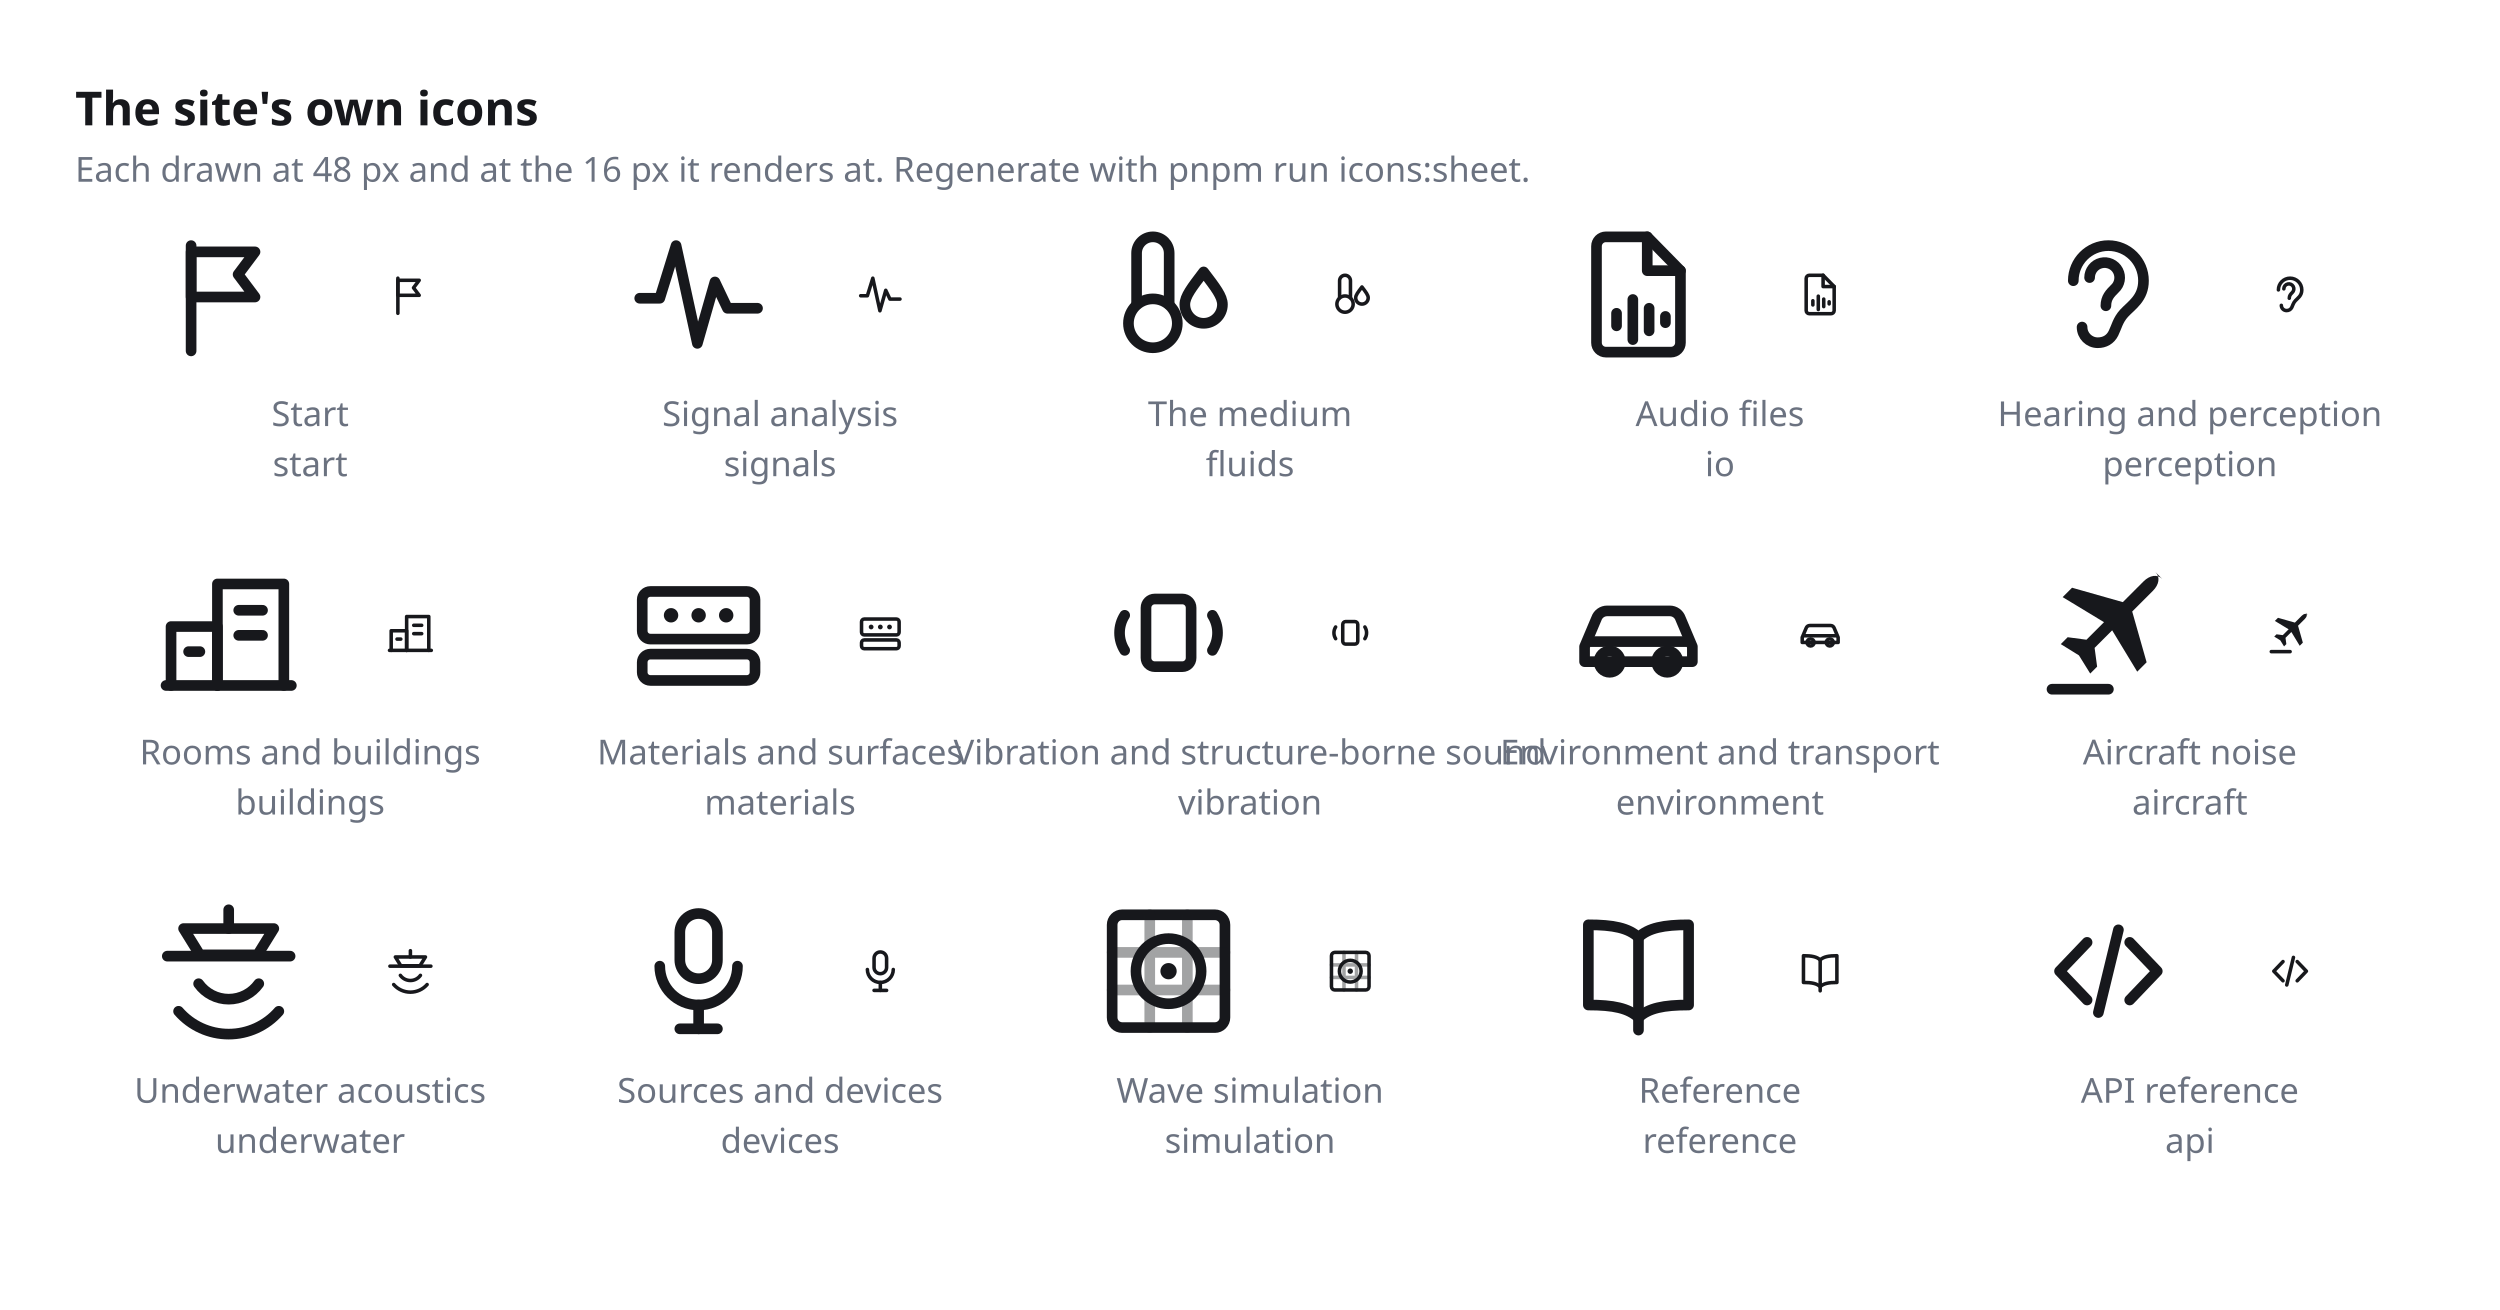
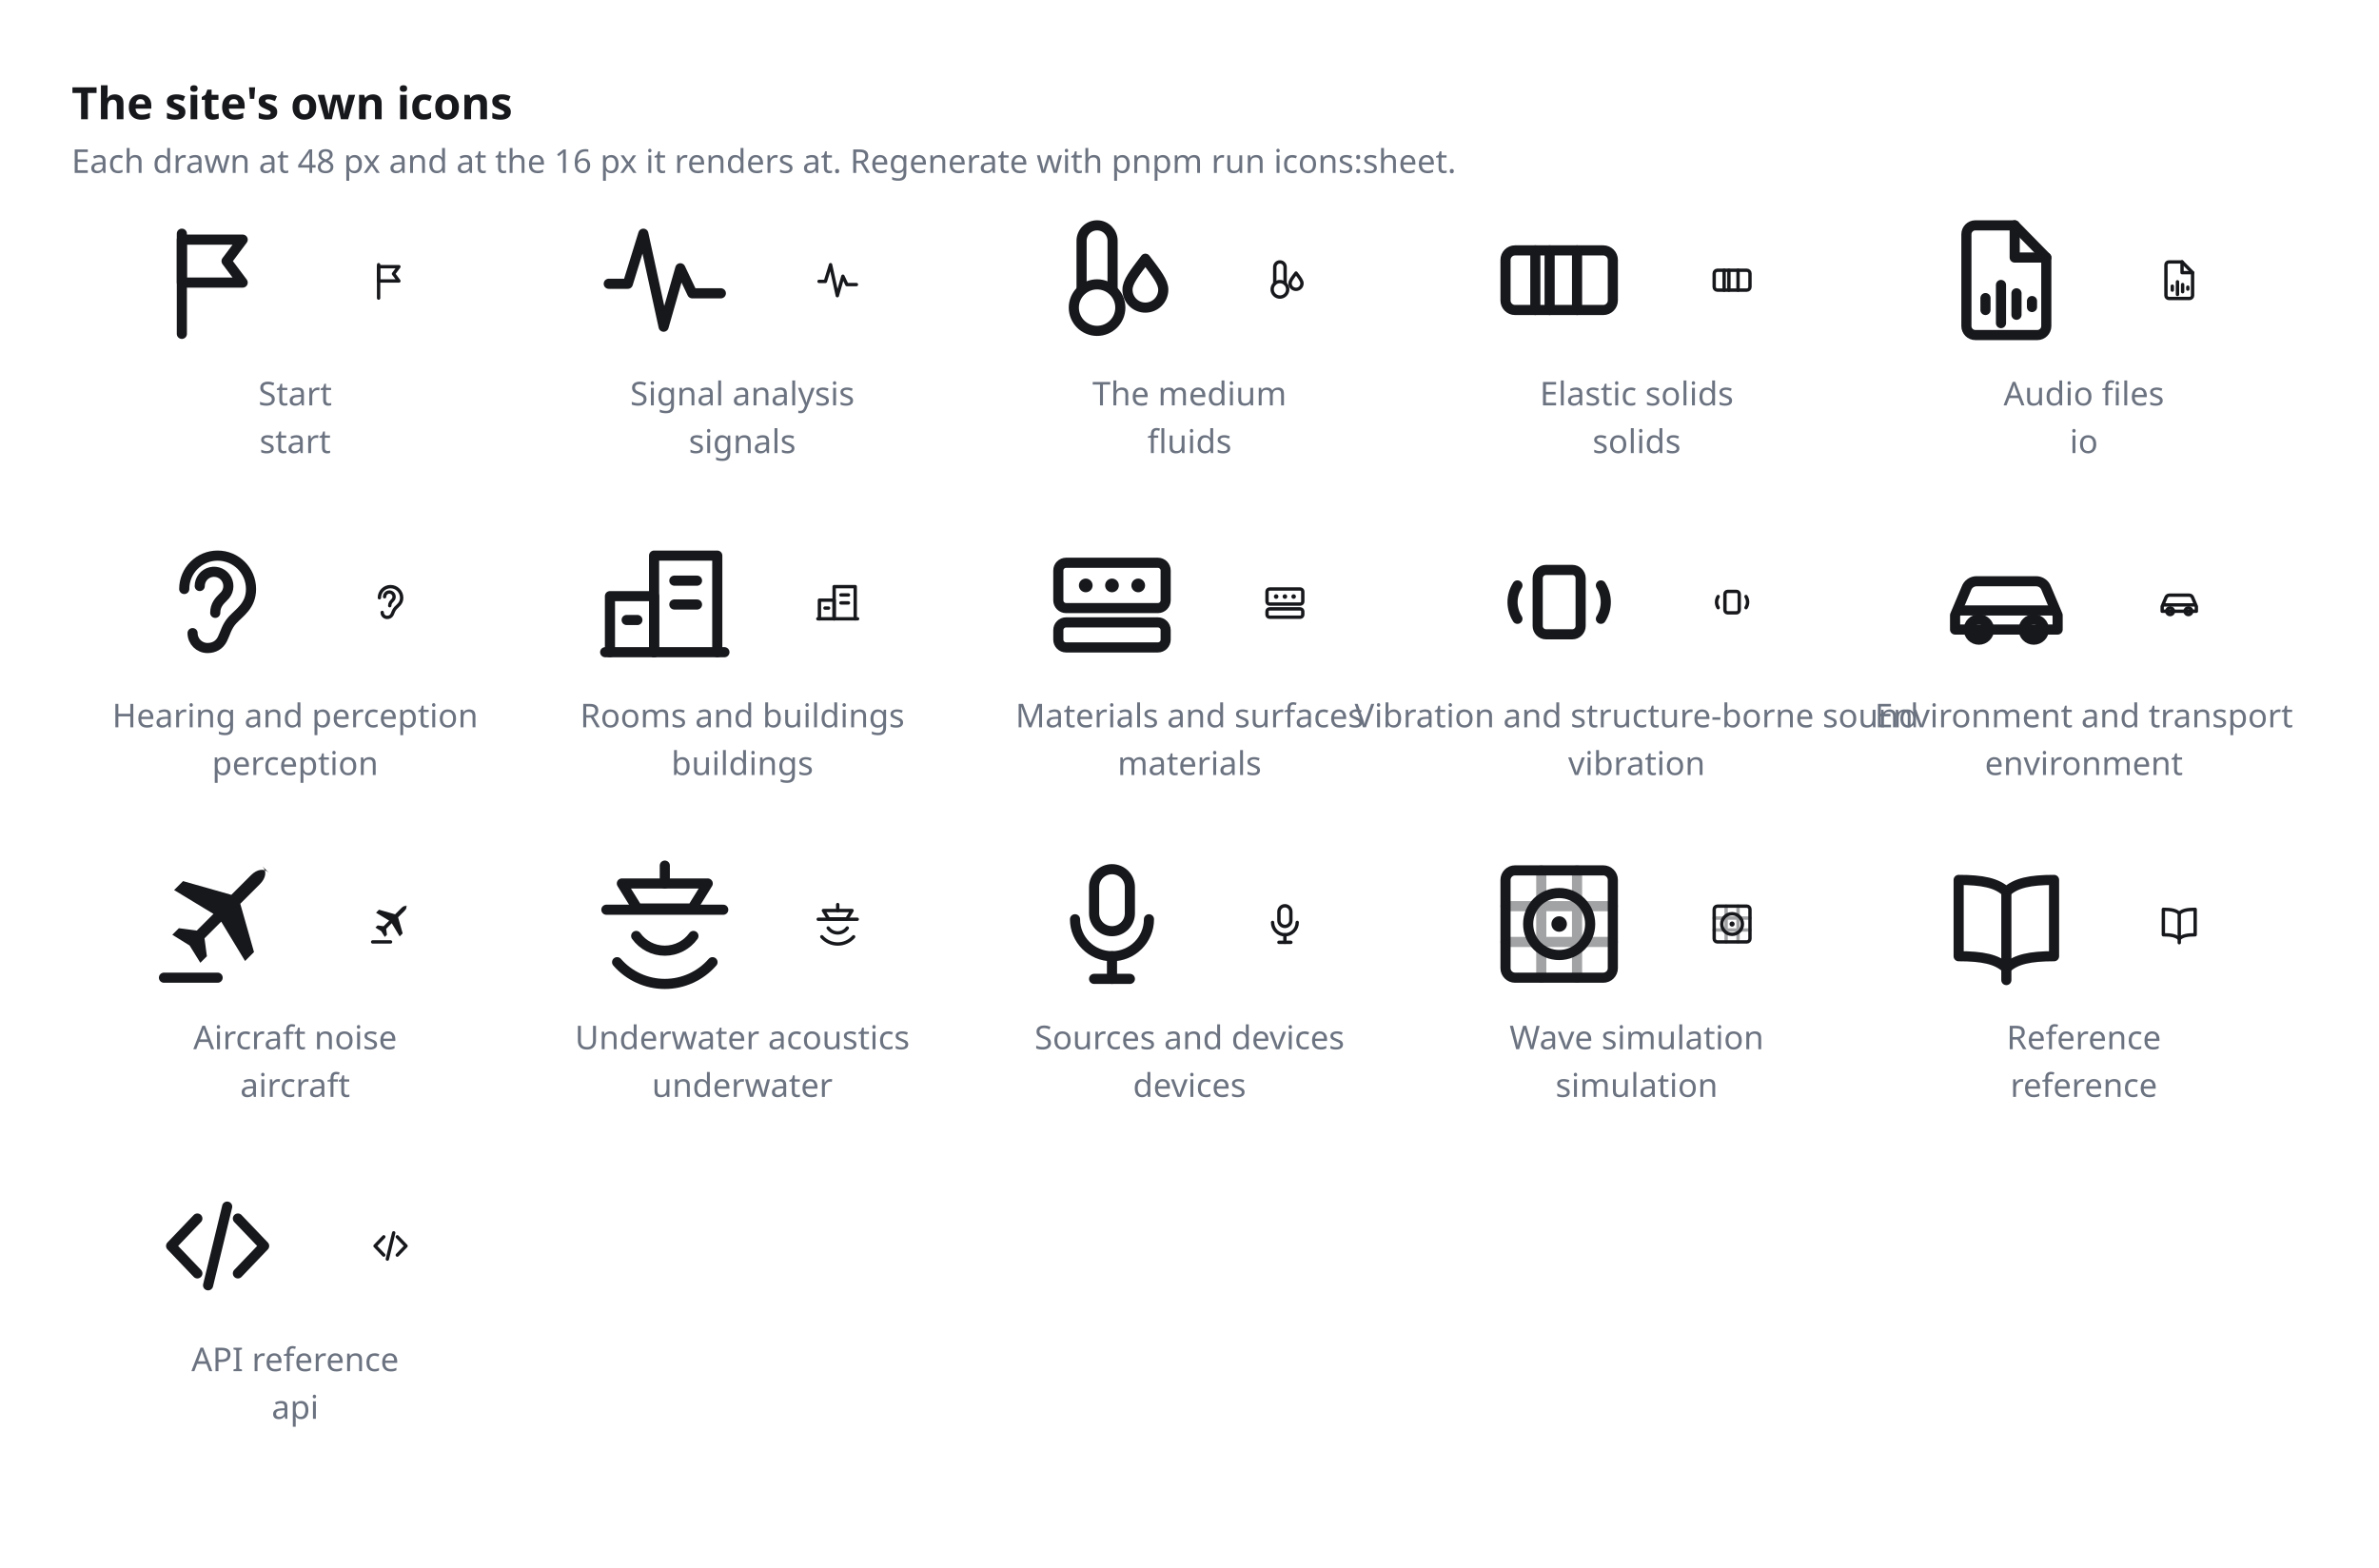
- <svg xmlns="http://www.w3.org/2000/svg" width="798" height="418" viewBox="0 0 798 418" role="img" aria-label="The site's own icons, at 48 and 16 pixels">
+ <svg xmlns="http://www.w3.org/2000/svg" width="798" height="526" viewBox="0 0 798 526" role="img" aria-label="The site's own icons, at 48 and 16 pixels">
  <style>
    :root { color-scheme: light dark; }
    .sheet { color: #17181c; }
    @media (prefers-color-scheme: dark) { .sheet { color: #f6f7f9; } }
  </style>
  <g class="sheet">
    <text x="24" y="40" font-size="15" font-family="sans-serif" font-weight="600" fill="currentColor">The site's own icons</text>
    <text x="24" y="58" font-size="11" font-family="sans-serif" fill="#6b7280">Each drawn at 48 px and at the 16 px it renders at. Regenerate with pnpm run icons:sheet.</text>
    <g transform="translate(49.0 70.0) scale(2)" fill="none" stroke="currentColor" stroke-width="1.7" stroke-linecap="round" stroke-linejoin="round">
      <path d="M6 21V4.2" />
      <path d="M6 5.2h10.2l-2.7 3.6 2.7 3.6H6z" />
    </g>
    <g transform="translate(123.0 86.0) scale(0.6667)" fill="none" stroke="currentColor" stroke-width="1.7" stroke-linecap="round" stroke-linejoin="round">
      <path d="M6 21V4.2" />
      <path d="M6 5.2h10.2l-2.7 3.6 2.7 3.6H6z" />
    </g>
    <text x="99.0" y="136.0" text-anchor="middle" font-size="11" font-family="sans-serif" fill="#6b7280">Start</text>
    <text x="99.0" y="152.0" text-anchor="middle" font-size="11" font-family="sans-serif" fill="#6b7280">start</text>
    <g transform="translate(199.0 70.0) scale(2)" fill="none" stroke="currentColor" stroke-width="1.7" stroke-linecap="round" stroke-linejoin="round">
      <path d="M2.6 12.6h3.2l2.6-8.4 3.4 15.6 2.8-9.8 2 4.2h4.8" />
    </g>
    <g transform="translate(273.0 86.0) scale(0.6667)" fill="none" stroke="currentColor" stroke-width="1.7" stroke-linecap="round" stroke-linejoin="round">
      <path d="M2.6 12.6h3.2l2.6-8.4 3.4 15.6 2.8-9.8 2 4.2h4.8" />
    </g>
    <text x="249.0" y="136.0" text-anchor="middle" font-size="11" font-family="sans-serif" fill="#6b7280">Signal analysis</text>
    <text x="249.0" y="152.0" text-anchor="middle" font-size="11" font-family="sans-serif" fill="#6b7280">signals</text>
    <g transform="translate(349.0 70.0) scale(2)" fill="none" stroke="currentColor" stroke-width="1.7" stroke-linecap="round" stroke-linejoin="round">
      <path d="M6.9 13.6V5.4a2.6 2.6 0 0 1 5.2 0v8.2" />
      <circle cx="9.5" cy="16.6" r="3.9" />
      <path d="M17.6 8.4c1.9 2.5 3 3.9 3 5.2a3 3 0 0 1-6 0c0-1.3 1.1-2.7 3-5.2z" />
    </g>
    <g transform="translate(423.0 86.0) scale(0.6667)" fill="none" stroke="currentColor" stroke-width="1.7" stroke-linecap="round" stroke-linejoin="round">
      <path d="M6.9 13.6V5.4a2.6 2.6 0 0 1 5.2 0v8.2" />
      <circle cx="9.5" cy="16.6" r="3.9" />
      <path d="M17.6 8.4c1.9 2.5 3 3.9 3 5.2a3 3 0 0 1-6 0c0-1.3 1.1-2.7 3-5.2z" />
    </g>
    <text x="399.0" y="136.0" text-anchor="middle" font-size="11" font-family="sans-serif" fill="#6b7280">The medium</text>
    <text x="399.0" y="152.0" text-anchor="middle" font-size="11" font-family="sans-serif" fill="#6b7280">fluids</text>
    <g transform="translate(499.0 70.0) scale(2)" fill="none" stroke="currentColor" stroke-width="1.7" stroke-linecap="round" stroke-linejoin="round">
+       <rect x="3" y="7" width="18" height="10" rx="1.6" />
+       <path d="M8 7v10" />
+       <path d="M10.4 7v10" />
+       <path d="M15 7v10" />
+     </g>
+     <g transform="translate(573.0 86.0) scale(0.6667)" fill="none" stroke="currentColor" stroke-width="1.7" stroke-linecap="round" stroke-linejoin="round">
+       <rect x="3" y="7" width="18" height="10" rx="1.6" />
+       <path d="M8 7v10" />
+       <path d="M10.4 7v10" />
+       <path d="M15 7v10" />
+     </g>
+     <text x="549.0" y="136.0" text-anchor="middle" font-size="11" font-family="sans-serif" fill="#6b7280">Elastic solids</text>
+     <text x="549.0" y="152.0" text-anchor="middle" font-size="11" font-family="sans-serif" fill="#6b7280">solids</text>
+     <g transform="translate(649.0 70.0) scale(2)" fill="none" stroke="currentColor" stroke-width="1.7" stroke-linecap="round" stroke-linejoin="round">
      <path d="M13.4 2.8H6.8a1.5 1.5 0 0 0-1.5 1.5v15.4a1.5 1.5 0 0 0 1.5 1.5h10.4a1.5 1.5 0 0 0 1.5-1.5V8.2z" />
      <path d="M13.4 2.8v5.4h5.3" />
      <path d="M8.5 15v2M11.1 12.8v6.4M13.7 14.2v3.6M16.3 15.5v1" />
    </g>
-     <g transform="translate(573.0 86.0) scale(0.6667)" fill="none" stroke="currentColor" stroke-width="1.7" stroke-linecap="round" stroke-linejoin="round">
+     <g transform="translate(723.0 86.0) scale(0.6667)" fill="none" stroke="currentColor" stroke-width="1.7" stroke-linecap="round" stroke-linejoin="round">
      <path d="M13.4 2.8H6.8a1.5 1.5 0 0 0-1.5 1.5v15.4a1.5 1.5 0 0 0 1.5 1.5h10.4a1.5 1.5 0 0 0 1.5-1.5V8.2z" />
      <path d="M13.4 2.8v5.4h5.3" />
      <path d="M8.5 15v2M11.1 12.8v6.4M13.7 14.2v3.6M16.3 15.5v1" />
    </g>
-     <text x="549.0" y="136.0" text-anchor="middle" font-size="11" font-family="sans-serif" fill="#6b7280">Audio files</text>
-     <text x="549.0" y="152.0" text-anchor="middle" font-size="11" font-family="sans-serif" fill="#6b7280">io</text>
-     <g transform="translate(649.0 70.0) scale(2)" fill="none" stroke="currentColor" stroke-width="1.7" stroke-linecap="round" stroke-linejoin="round">
+     <text x="699.0" y="136.0" text-anchor="middle" font-size="11" font-family="sans-serif" fill="#6b7280">Audio files</text>
+     <text x="699.0" y="152.0" text-anchor="middle" font-size="11" font-family="sans-serif" fill="#6b7280">io</text>
+     <g transform="translate(49.0 178.0) scale(2)" fill="none" stroke="currentColor" stroke-width="1.7" stroke-linecap="round" stroke-linejoin="round">
      <path d="M6.4 9.8a5.6 5.6 0 0 1 11.2 0c0 2.8-1.9 3.9-3.1 5.2-1 1.1-1.2 2.2-1.7 3.2-.5 1-1.4 1.5-2.5 1.5a2.5 2.5 0 0 1-2.5-2.5" />
      <path d="M11.6 13.8c0-1.3.7-2 1.4-2.7a2.4 2.4 0 1 0-4-1.8" />
    </g>
-     <g transform="translate(723.0 86.0) scale(0.6667)" fill="none" stroke="currentColor" stroke-width="1.7" stroke-linecap="round" stroke-linejoin="round">
+     <g transform="translate(123.0 194.0) scale(0.6667)" fill="none" stroke="currentColor" stroke-width="1.7" stroke-linecap="round" stroke-linejoin="round">
      <path d="M6.4 9.8a5.6 5.6 0 0 1 11.2 0c0 2.8-1.9 3.9-3.1 5.2-1 1.1-1.2 2.2-1.7 3.2-.5 1-1.4 1.5-2.5 1.5a2.5 2.5 0 0 1-2.5-2.5" />
      <path d="M11.6 13.8c0-1.3.7-2 1.4-2.7a2.4 2.4 0 1 0-4-1.8" />
    </g>
-     <text x="699.0" y="136.0" text-anchor="middle" font-size="11" font-family="sans-serif" fill="#6b7280">Hearing and perception</text>
-     <text x="699.0" y="152.0" text-anchor="middle" font-size="11" font-family="sans-serif" fill="#6b7280">perception</text>
-     <g transform="translate(49.0 178.0) scale(2)" fill="none" stroke="currentColor" stroke-width="1.7" stroke-linecap="round" stroke-linejoin="round">
+     <text x="99.0" y="244.0" text-anchor="middle" font-size="11" font-family="sans-serif" fill="#6b7280">Hearing and perception</text>
+     <text x="99.0" y="260.0" text-anchor="middle" font-size="11" font-family="sans-serif" fill="#6b7280">perception</text>
+     <g transform="translate(199.0 178.0) scale(2)" fill="none" stroke="currentColor" stroke-width="1.7" stroke-linecap="round" stroke-linejoin="round">
      <path d="M2.8 20.4V11h7.4v9.4" />
      <path d="M10.2 20.4V4.2h10.6v16.2" />
      <path d="M2 20.4h20" />
      <path d="M13.6 8.4h3.8M13.6 12.4h3.8M5.6 15h1.8" />
    </g>
-     <g transform="translate(123.0 194.0) scale(0.6667)" fill="none" stroke="currentColor" stroke-width="1.7" stroke-linecap="round" stroke-linejoin="round">
+     <g transform="translate(273.0 194.0) scale(0.6667)" fill="none" stroke="currentColor" stroke-width="1.7" stroke-linecap="round" stroke-linejoin="round">
      <path d="M2.8 20.4V11h7.4v9.4" />
      <path d="M10.2 20.4V4.2h10.6v16.2" />
      <path d="M2 20.4h20" />
      <path d="M13.6 8.4h3.8M13.6 12.4h3.8M5.6 15h1.8" />
    </g>
-     <text x="99.0" y="244.0" text-anchor="middle" font-size="11" font-family="sans-serif" fill="#6b7280">Rooms and buildings</text>
-     <text x="99.0" y="260.0" text-anchor="middle" font-size="11" font-family="sans-serif" fill="#6b7280">buildings</text>
-     <g transform="translate(199.0 178.0) scale(2)" fill="none" stroke="currentColor" stroke-width="1.7" stroke-linecap="round" stroke-linejoin="round">
+     <text x="249.0" y="244.0" text-anchor="middle" font-size="11" font-family="sans-serif" fill="#6b7280">Rooms and buildings</text>
+     <text x="249.0" y="260.0" text-anchor="middle" font-size="11" font-family="sans-serif" fill="#6b7280">buildings</text>
+     <g transform="translate(349.0 178.0) scale(2)" fill="none" stroke="currentColor" stroke-width="1.7" stroke-linecap="round" stroke-linejoin="round">
      <rect x="3" y="5.4" width="18" height="7.6" rx="1.3" />
      <rect x="3" y="15.4" width="18" height="4.2" rx="1.3" />
      <g fill="currentColor" stroke="none">
        <circle cx="7.6" cy="9.2" r="1.15" />
        <circle cx="12" cy="9.2" r="1.15" />
        <circle cx="16.4" cy="9.2" r="1.15" />
      </g>
    </g>
-     <g transform="translate(273.0 194.0) scale(0.6667)" fill="none" stroke="currentColor" stroke-width="1.7" stroke-linecap="round" stroke-linejoin="round">
+     <g transform="translate(423.0 194.0) scale(0.6667)" fill="none" stroke="currentColor" stroke-width="1.7" stroke-linecap="round" stroke-linejoin="round">
      <rect x="3" y="5.4" width="18" height="7.6" rx="1.3" />
      <rect x="3" y="15.4" width="18" height="4.2" rx="1.3" />
      <g fill="currentColor" stroke="none">
        <circle cx="7.6" cy="9.2" r="1.15" />
        <circle cx="12" cy="9.2" r="1.15" />
        <circle cx="16.4" cy="9.2" r="1.15" />
      </g>
    </g>
-     <text x="249.0" y="244.0" text-anchor="middle" font-size="11" font-family="sans-serif" fill="#6b7280">Materials and surfaces</text>
-     <text x="249.0" y="260.0" text-anchor="middle" font-size="11" font-family="sans-serif" fill="#6b7280">materials</text>
-     <g transform="translate(349.0 178.0) scale(2)" fill="none" stroke="currentColor" stroke-width="1.7" stroke-linecap="round" stroke-linejoin="round">
+     <text x="399.0" y="244.0" text-anchor="middle" font-size="11" font-family="sans-serif" fill="#6b7280">Materials and surfaces</text>
+     <text x="399.0" y="260.0" text-anchor="middle" font-size="11" font-family="sans-serif" fill="#6b7280">materials</text>
+     <g transform="translate(499.0 178.0) scale(2)" fill="none" stroke="currentColor" stroke-width="1.7" stroke-linecap="round" stroke-linejoin="round">
      <rect x="8.4" y="6.6" width="7.2" height="10.8" rx="1.4" />
      <path d="M5 9.2a5.2 5.2 0 0 0 0 5.6" />
      <path d="M19 9.2a5.2 5.2 0 0 1 0 5.6" />
    </g>
-     <g transform="translate(423.0 194.0) scale(0.6667)" fill="none" stroke="currentColor" stroke-width="1.7" stroke-linecap="round" stroke-linejoin="round">
+     <g transform="translate(573.0 194.0) scale(0.6667)" fill="none" stroke="currentColor" stroke-width="1.7" stroke-linecap="round" stroke-linejoin="round">
      <rect x="8.4" y="6.6" width="7.2" height="10.8" rx="1.4" />
      <path d="M5 9.2a5.2 5.2 0 0 0 0 5.6" />
      <path d="M19 9.2a5.2 5.2 0 0 1 0 5.6" />
    </g>
-     <text x="399.0" y="244.0" text-anchor="middle" font-size="11" font-family="sans-serif" fill="#6b7280">Vibration and structure-borne sound</text>
-     <text x="399.0" y="260.0" text-anchor="middle" font-size="11" font-family="sans-serif" fill="#6b7280">vibration</text>
-     <g transform="translate(499.0 178.0) scale(2)" fill="none" stroke="currentColor" stroke-width="1.7" stroke-linecap="round" stroke-linejoin="round">
+     <text x="549.0" y="244.0" text-anchor="middle" font-size="11" font-family="sans-serif" fill="#6b7280">Vibration and structure-borne sound</text>
+     <text x="549.0" y="260.0" text-anchor="middle" font-size="11" font-family="sans-serif" fill="#6b7280">vibration</text>
+     <g transform="translate(649.0 178.0) scale(2)" fill="none" stroke="currentColor" stroke-width="1.7" stroke-linecap="round" stroke-linejoin="round">
      <path d="M3.4 16.6v-2.4l1.9-4.5A1.8 1.8 0 0 1 7 8.5h10a1.8 1.8 0 0 1 1.7 1.2l1.9 4.5v2.4z" />
      <path d="M4.4 13.4h15.2" />
      <circle cx="7.4" cy="16.6" r="1.7" />
      <circle cx="16.6" cy="16.6" r="1.7" />
    </g>
-     <g transform="translate(573.0 194.0) scale(0.6667)" fill="none" stroke="currentColor" stroke-width="1.7" stroke-linecap="round" stroke-linejoin="round">
+     <g transform="translate(723.0 194.0) scale(0.6667)" fill="none" stroke="currentColor" stroke-width="1.7" stroke-linecap="round" stroke-linejoin="round">
      <path d="M3.4 16.6v-2.4l1.9-4.5A1.8 1.8 0 0 1 7 8.5h10a1.8 1.8 0 0 1 1.7 1.2l1.9 4.5v2.4z" />
      <path d="M4.4 13.4h15.2" />
      <circle cx="7.4" cy="16.6" r="1.7" />
      <circle cx="16.6" cy="16.6" r="1.7" />
    </g>
-     <text x="549.0" y="244.0" text-anchor="middle" font-size="11" font-family="sans-serif" fill="#6b7280">Environment and transport</text>
-     <text x="549.0" y="260.0" text-anchor="middle" font-size="11" font-family="sans-serif" fill="#6b7280">environment</text>
-     <g transform="translate(649.0 178.0) scale(2)" fill="none" stroke="currentColor" stroke-width="1.7" stroke-linecap="round" stroke-linejoin="round">
+     <text x="699.0" y="244.0" text-anchor="middle" font-size="11" font-family="sans-serif" fill="#6b7280">Environment and transport</text>
+     <text x="699.0" y="260.0" text-anchor="middle" font-size="11" font-family="sans-serif" fill="#6b7280">environment</text>
+     <g transform="translate(49.0 286.0) scale(2)" fill="none" stroke="currentColor" stroke-width="1.7" stroke-linecap="round" stroke-linejoin="round">
      <path d="M20.6 3.4c-.8-.8-2-.6-3 .4l-3.3 3.3-8.1-2.3-1.5 1.5 6.6 4-2.8 2.8-3-.4-1.1 1.1 2.9 1.8 1.8 2.9 1.1-1.1-.4-3 2.8-2.8 4 6.6 1.5-1.5-2.3-8.1 3.3-3.3c1-1 1.2-2.2.4-3z" fill="currentColor" stroke="none" />
      <path d="M3 21h9" />
    </g>
-     <g transform="translate(723.0 194.0) scale(0.6667)" fill="none" stroke="currentColor" stroke-width="1.7" stroke-linecap="round" stroke-linejoin="round">
+     <g transform="translate(123.0 302.0) scale(0.6667)" fill="none" stroke="currentColor" stroke-width="1.7" stroke-linecap="round" stroke-linejoin="round">
      <path d="M20.6 3.4c-.8-.8-2-.6-3 .4l-3.3 3.3-8.1-2.3-1.5 1.5 6.6 4-2.8 2.8-3-.4-1.1 1.1 2.9 1.8 1.8 2.9 1.1-1.1-.4-3 2.8-2.8 4 6.6 1.5-1.5-2.3-8.1 3.3-3.3c1-1 1.2-2.2.4-3z" fill="currentColor" stroke="none" />
      <path d="M3 21h9" />
    </g>
-     <text x="699.0" y="244.0" text-anchor="middle" font-size="11" font-family="sans-serif" fill="#6b7280">Aircraft noise</text>
-     <text x="699.0" y="260.0" text-anchor="middle" font-size="11" font-family="sans-serif" fill="#6b7280">aircraft</text>
-     <g transform="translate(49.0 286.0) scale(2)" fill="none" stroke="currentColor" stroke-width="1.7" stroke-linecap="round" stroke-linejoin="round">
+     <text x="99.0" y="352.0" text-anchor="middle" font-size="11" font-family="sans-serif" fill="#6b7280">Aircraft noise</text>
+     <text x="99.0" y="368.0" text-anchor="middle" font-size="11" font-family="sans-serif" fill="#6b7280">aircraft</text>
+     <g transform="translate(199.0 286.0) scale(2)" fill="none" stroke="currentColor" stroke-width="1.7" stroke-linecap="round" stroke-linejoin="round">
      <path d="M2.2 9.6h19.6" />
      <path d="M4.8 5.2h14.4l-2.6 4.2H7.4z" />
      <path d="M12 2.2v3" />
      <path d="M7.2 14a5.9 5.9 0 0 0 9.6 0" />
      <path d="M4 18.4a10.6 10.6 0 0 0 16 0" />
    </g>
-     <g transform="translate(123.0 302.0) scale(0.6667)" fill="none" stroke="currentColor" stroke-width="1.7" stroke-linecap="round" stroke-linejoin="round">
+     <g transform="translate(273.0 302.0) scale(0.6667)" fill="none" stroke="currentColor" stroke-width="1.7" stroke-linecap="round" stroke-linejoin="round">
      <path d="M2.2 9.6h19.6" />
      <path d="M4.8 5.2h14.4l-2.6 4.2H7.4z" />
      <path d="M12 2.2v3" />
      <path d="M7.2 14a5.9 5.9 0 0 0 9.6 0" />
      <path d="M4 18.4a10.6 10.6 0 0 0 16 0" />
    </g>
-     <text x="99.0" y="352.0" text-anchor="middle" font-size="11" font-family="sans-serif" fill="#6b7280">Underwater acoustics</text>
-     <text x="99.0" y="368.0" text-anchor="middle" font-size="11" font-family="sans-serif" fill="#6b7280">underwater</text>
-     <g transform="translate(199.0 286.0) scale(2)" fill="none" stroke="currentColor" stroke-width="1.7" stroke-linecap="round" stroke-linejoin="round">
+     <text x="249.0" y="352.0" text-anchor="middle" font-size="11" font-family="sans-serif" fill="#6b7280">Underwater acoustics</text>
+     <text x="249.0" y="368.0" text-anchor="middle" font-size="11" font-family="sans-serif" fill="#6b7280">underwater</text>
+     <g transform="translate(349.0 286.0) scale(2)" fill="none" stroke="currentColor" stroke-width="1.7" stroke-linecap="round" stroke-linejoin="round">
      <rect x="9" y="2.8" width="6" height="10.4" rx="3" />
      <path d="M5.8 11.2a6.2 6.2 0 0 0 12.4 0" />
      <path d="M12 17.4v3.8" />
      <path d="M9 21.2h6" />
    </g>
-     <g transform="translate(273.0 302.0) scale(0.6667)" fill="none" stroke="currentColor" stroke-width="1.7" stroke-linecap="round" stroke-linejoin="round">
+     <g transform="translate(423.0 302.0) scale(0.6667)" fill="none" stroke="currentColor" stroke-width="1.7" stroke-linecap="round" stroke-linejoin="round">
      <rect x="9" y="2.8" width="6" height="10.4" rx="3" />
      <path d="M5.8 11.2a6.2 6.2 0 0 0 12.4 0" />
      <path d="M12 17.4v3.8" />
      <path d="M9 21.2h6" />
    </g>
-     <text x="249.0" y="352.0" text-anchor="middle" font-size="11" font-family="sans-serif" fill="#6b7280">Sources and devices</text>
-     <text x="249.0" y="368.0" text-anchor="middle" font-size="11" font-family="sans-serif" fill="#6b7280">devices</text>
-     <g transform="translate(349.0 286.0) scale(2)" fill="none" stroke="currentColor" stroke-width="1.7" stroke-linecap="round" stroke-linejoin="round">
+     <text x="399.0" y="352.0" text-anchor="middle" font-size="11" font-family="sans-serif" fill="#6b7280">Sources and devices</text>
+     <text x="399.0" y="368.0" text-anchor="middle" font-size="11" font-family="sans-serif" fill="#6b7280">devices</text>
+     <g transform="translate(499.0 286.0) scale(2)" fill="none" stroke="currentColor" stroke-width="1.7" stroke-linecap="round" stroke-linejoin="round">
      <rect x="3" y="3" width="18" height="18" rx="1.6" />
      <path d="M9 3v18M15 3v18M3 9h18M3 15h18" opacity="0.4" />
      <circle cx="12" cy="12" r="5.2" />
      <circle cx="12" cy="12" r="1.3" fill="currentColor" stroke="none" />
    </g>
-     <g transform="translate(423.0 302.0) scale(0.6667)" fill="none" stroke="currentColor" stroke-width="1.7" stroke-linecap="round" stroke-linejoin="round">
+     <g transform="translate(573.0 302.0) scale(0.6667)" fill="none" stroke="currentColor" stroke-width="1.7" stroke-linecap="round" stroke-linejoin="round">
      <rect x="3" y="3" width="18" height="18" rx="1.6" />
      <path d="M9 3v18M15 3v18M3 9h18M3 15h18" opacity="0.4" />
      <circle cx="12" cy="12" r="5.2" />
      <circle cx="12" cy="12" r="1.3" fill="currentColor" stroke="none" />
    </g>
-     <text x="399.0" y="352.0" text-anchor="middle" font-size="11" font-family="sans-serif" fill="#6b7280">Wave simulation</text>
-     <text x="399.0" y="368.0" text-anchor="middle" font-size="11" font-family="sans-serif" fill="#6b7280">simulation</text>
-     <g transform="translate(499.0 286.0) scale(2)" fill="none" stroke="currentColor" stroke-width="1.7" stroke-linecap="round" stroke-linejoin="round">
+     <text x="549.0" y="352.0" text-anchor="middle" font-size="11" font-family="sans-serif" fill="#6b7280">Wave simulation</text>
+     <text x="549.0" y="368.0" text-anchor="middle" font-size="11" font-family="sans-serif" fill="#6b7280">simulation</text>
+     <g transform="translate(649.0 286.0) scale(2)" fill="none" stroke="currentColor" stroke-width="1.7" stroke-linecap="round" stroke-linejoin="round">
      <path d="M12 6.6C10.4 5.1 8 4.6 4 4.6v12.8c4 0 6.4.5 8 2 1.6-1.5 4-2 8-2V4.6c-4 0-6.4.5-8 2z" />
      <path d="M12 6.6v14.8" />
    </g>
-     <g transform="translate(573.0 302.0) scale(0.6667)" fill="none" stroke="currentColor" stroke-width="1.7" stroke-linecap="round" stroke-linejoin="round">
+     <g transform="translate(723.0 302.0) scale(0.6667)" fill="none" stroke="currentColor" stroke-width="1.7" stroke-linecap="round" stroke-linejoin="round">
      <path d="M12 6.6C10.4 5.1 8 4.6 4 4.6v12.8c4 0 6.4.5 8 2 1.6-1.5 4-2 8-2V4.6c-4 0-6.4.5-8 2z" />
      <path d="M12 6.6v14.8" />
    </g>
-     <text x="549.0" y="352.0" text-anchor="middle" font-size="11" font-family="sans-serif" fill="#6b7280">Reference</text>
-     <text x="549.0" y="368.0" text-anchor="middle" font-size="11" font-family="sans-serif" fill="#6b7280">reference</text>
-     <g transform="translate(649.0 286.0) scale(2)" fill="none" stroke="currentColor" stroke-width="1.7" stroke-linecap="round" stroke-linejoin="round">
+     <text x="699.0" y="352.0" text-anchor="middle" font-size="11" font-family="sans-serif" fill="#6b7280">Reference</text>
+     <text x="699.0" y="368.0" text-anchor="middle" font-size="11" font-family="sans-serif" fill="#6b7280">reference</text>
+     <g transform="translate(49.0 394.0) scale(2)" fill="none" stroke="currentColor" stroke-width="1.7" stroke-linecap="round" stroke-linejoin="round">
      <path d="M8.6 7.4 4.2 12l4.4 4.6" />
      <path d="M15.4 7.4 19.8 12l-4.4 4.6" />
      <path d="M13.6 5.4 10.4 18.6" />
    </g>
-     <g transform="translate(723.0 302.0) scale(0.6667)" fill="none" stroke="currentColor" stroke-width="1.7" stroke-linecap="round" stroke-linejoin="round">
+     <g transform="translate(123.0 410.0) scale(0.6667)" fill="none" stroke="currentColor" stroke-width="1.7" stroke-linecap="round" stroke-linejoin="round">
      <path d="M8.6 7.4 4.2 12l4.4 4.6" />
      <path d="M15.4 7.4 19.8 12l-4.4 4.6" />
      <path d="M13.6 5.4 10.4 18.6" />
    </g>
-     <text x="699.0" y="352.0" text-anchor="middle" font-size="11" font-family="sans-serif" fill="#6b7280">API reference</text>
-     <text x="699.0" y="368.0" text-anchor="middle" font-size="11" font-family="sans-serif" fill="#6b7280">api</text>
+     <text x="99.0" y="460.0" text-anchor="middle" font-size="11" font-family="sans-serif" fill="#6b7280">API reference</text>
+     <text x="99.0" y="476.0" text-anchor="middle" font-size="11" font-family="sans-serif" fill="#6b7280">api</text>
  </g>
</svg>
